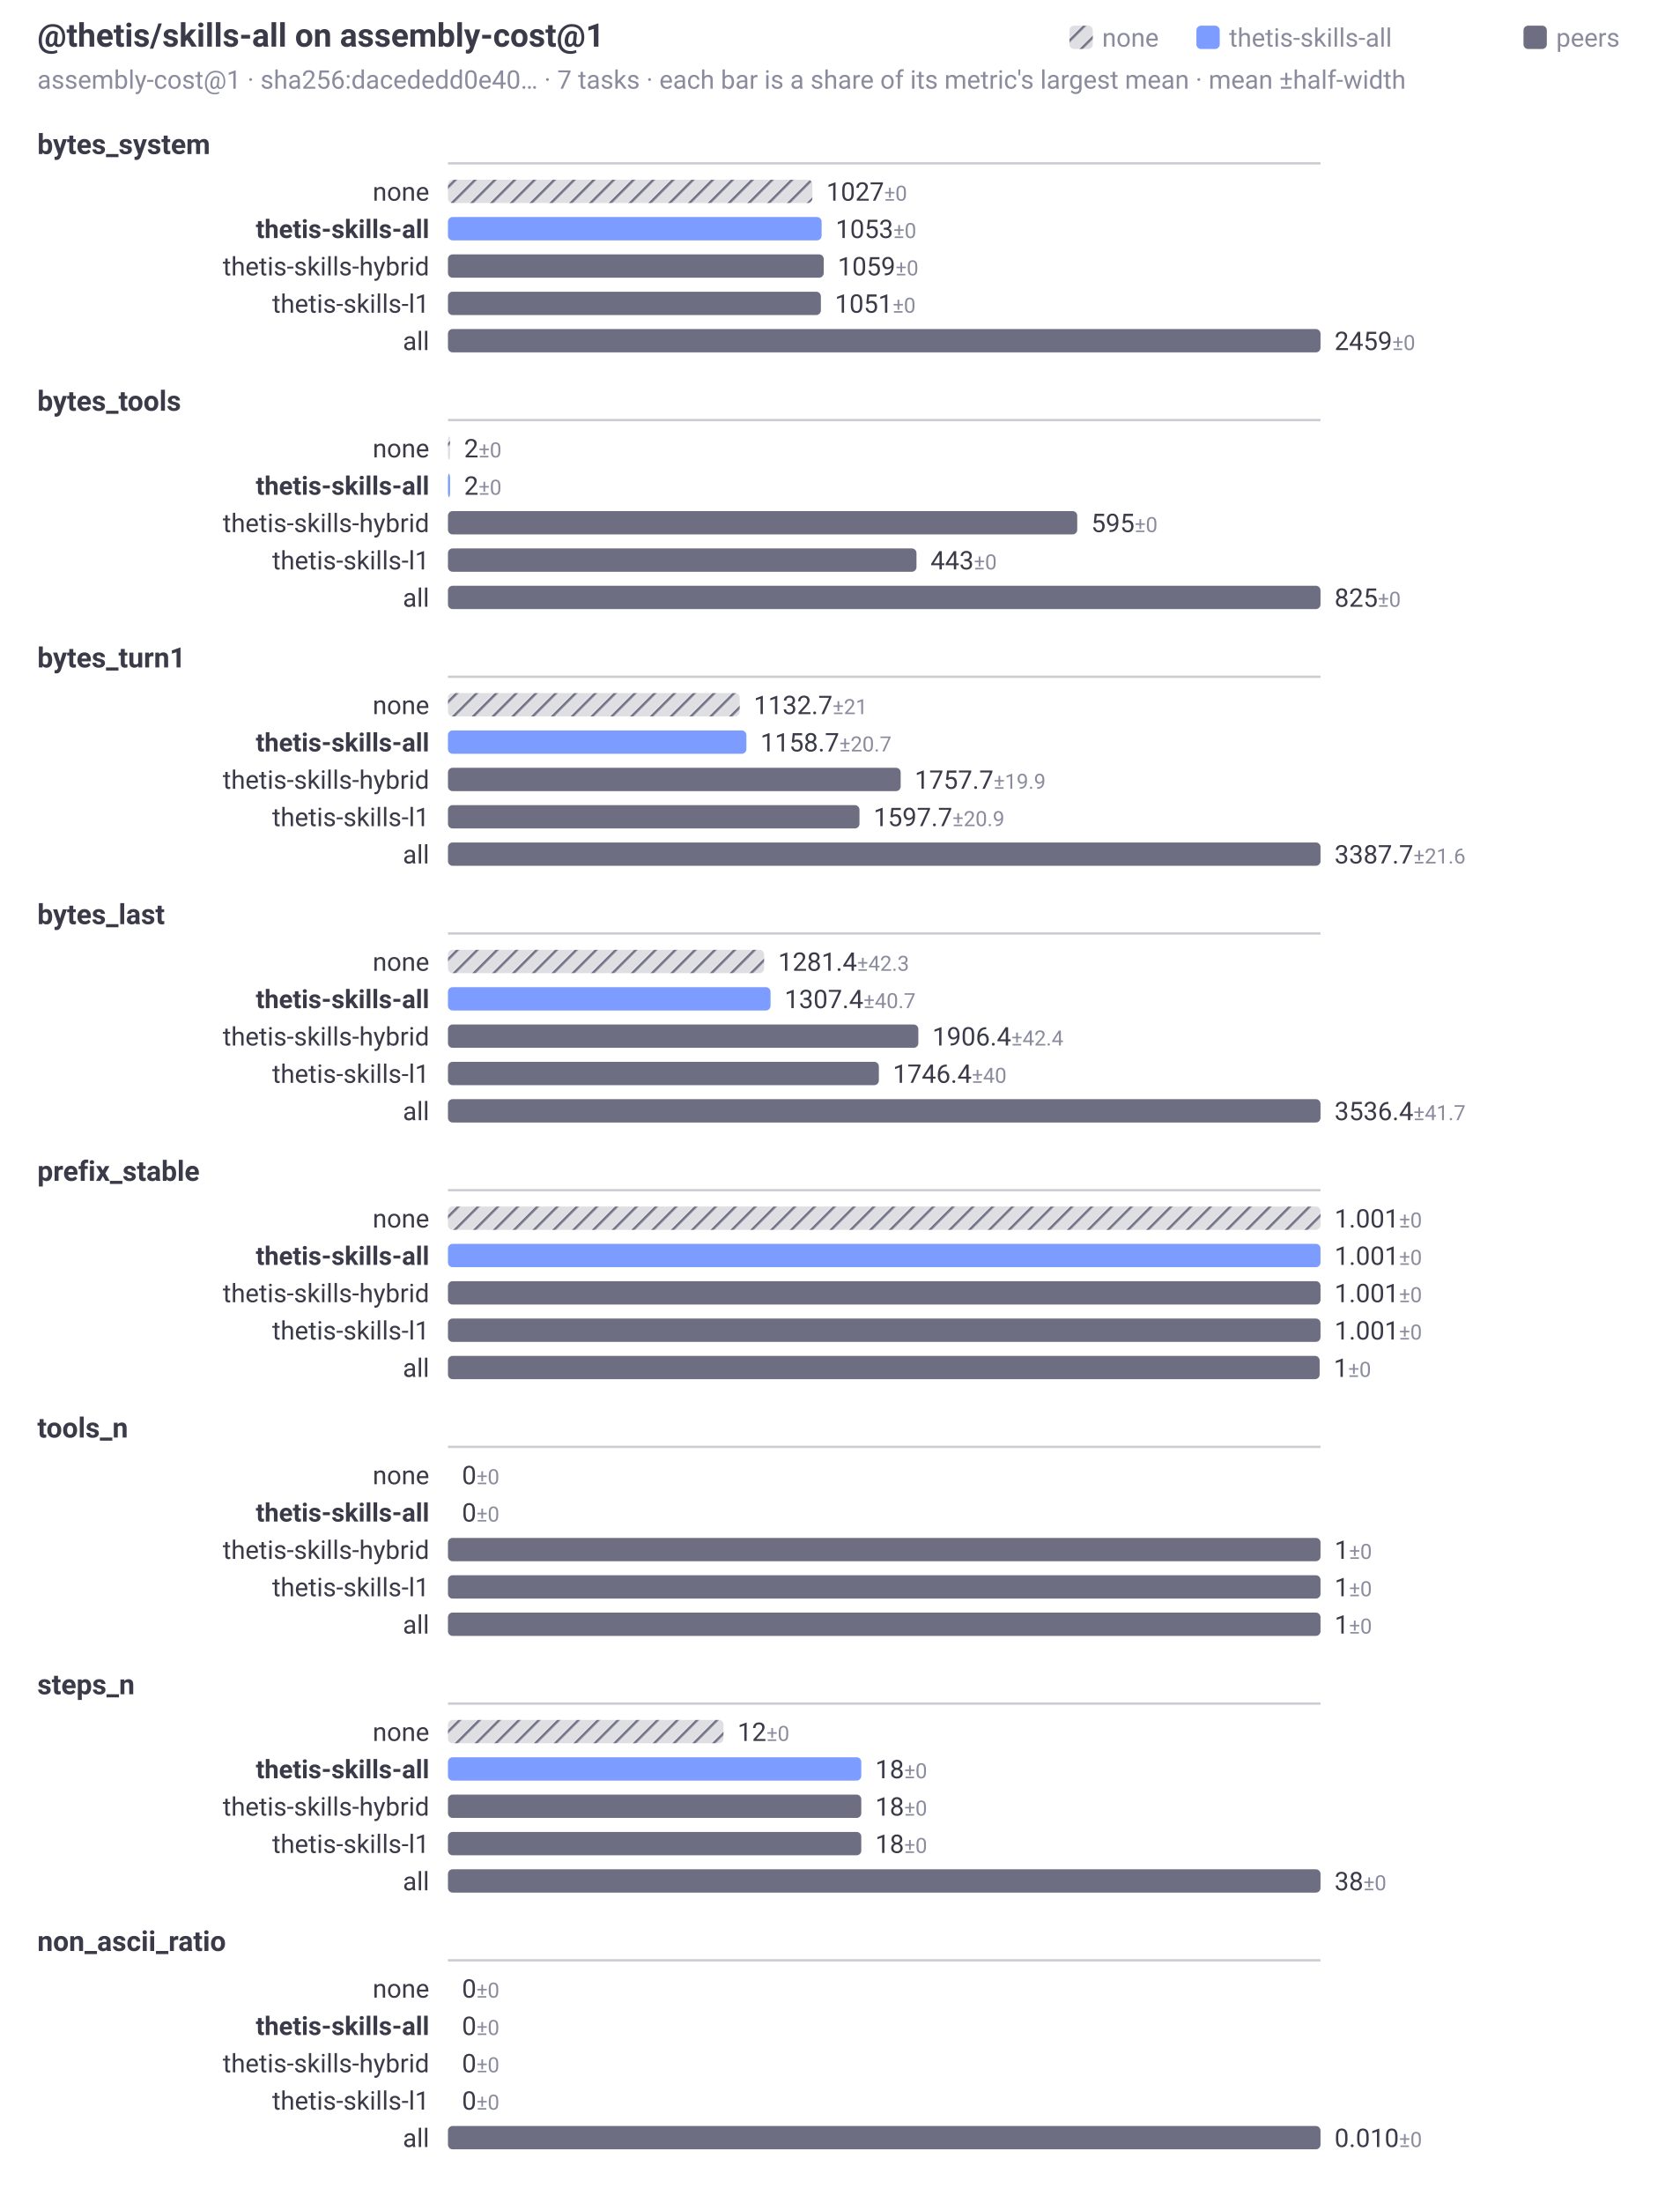
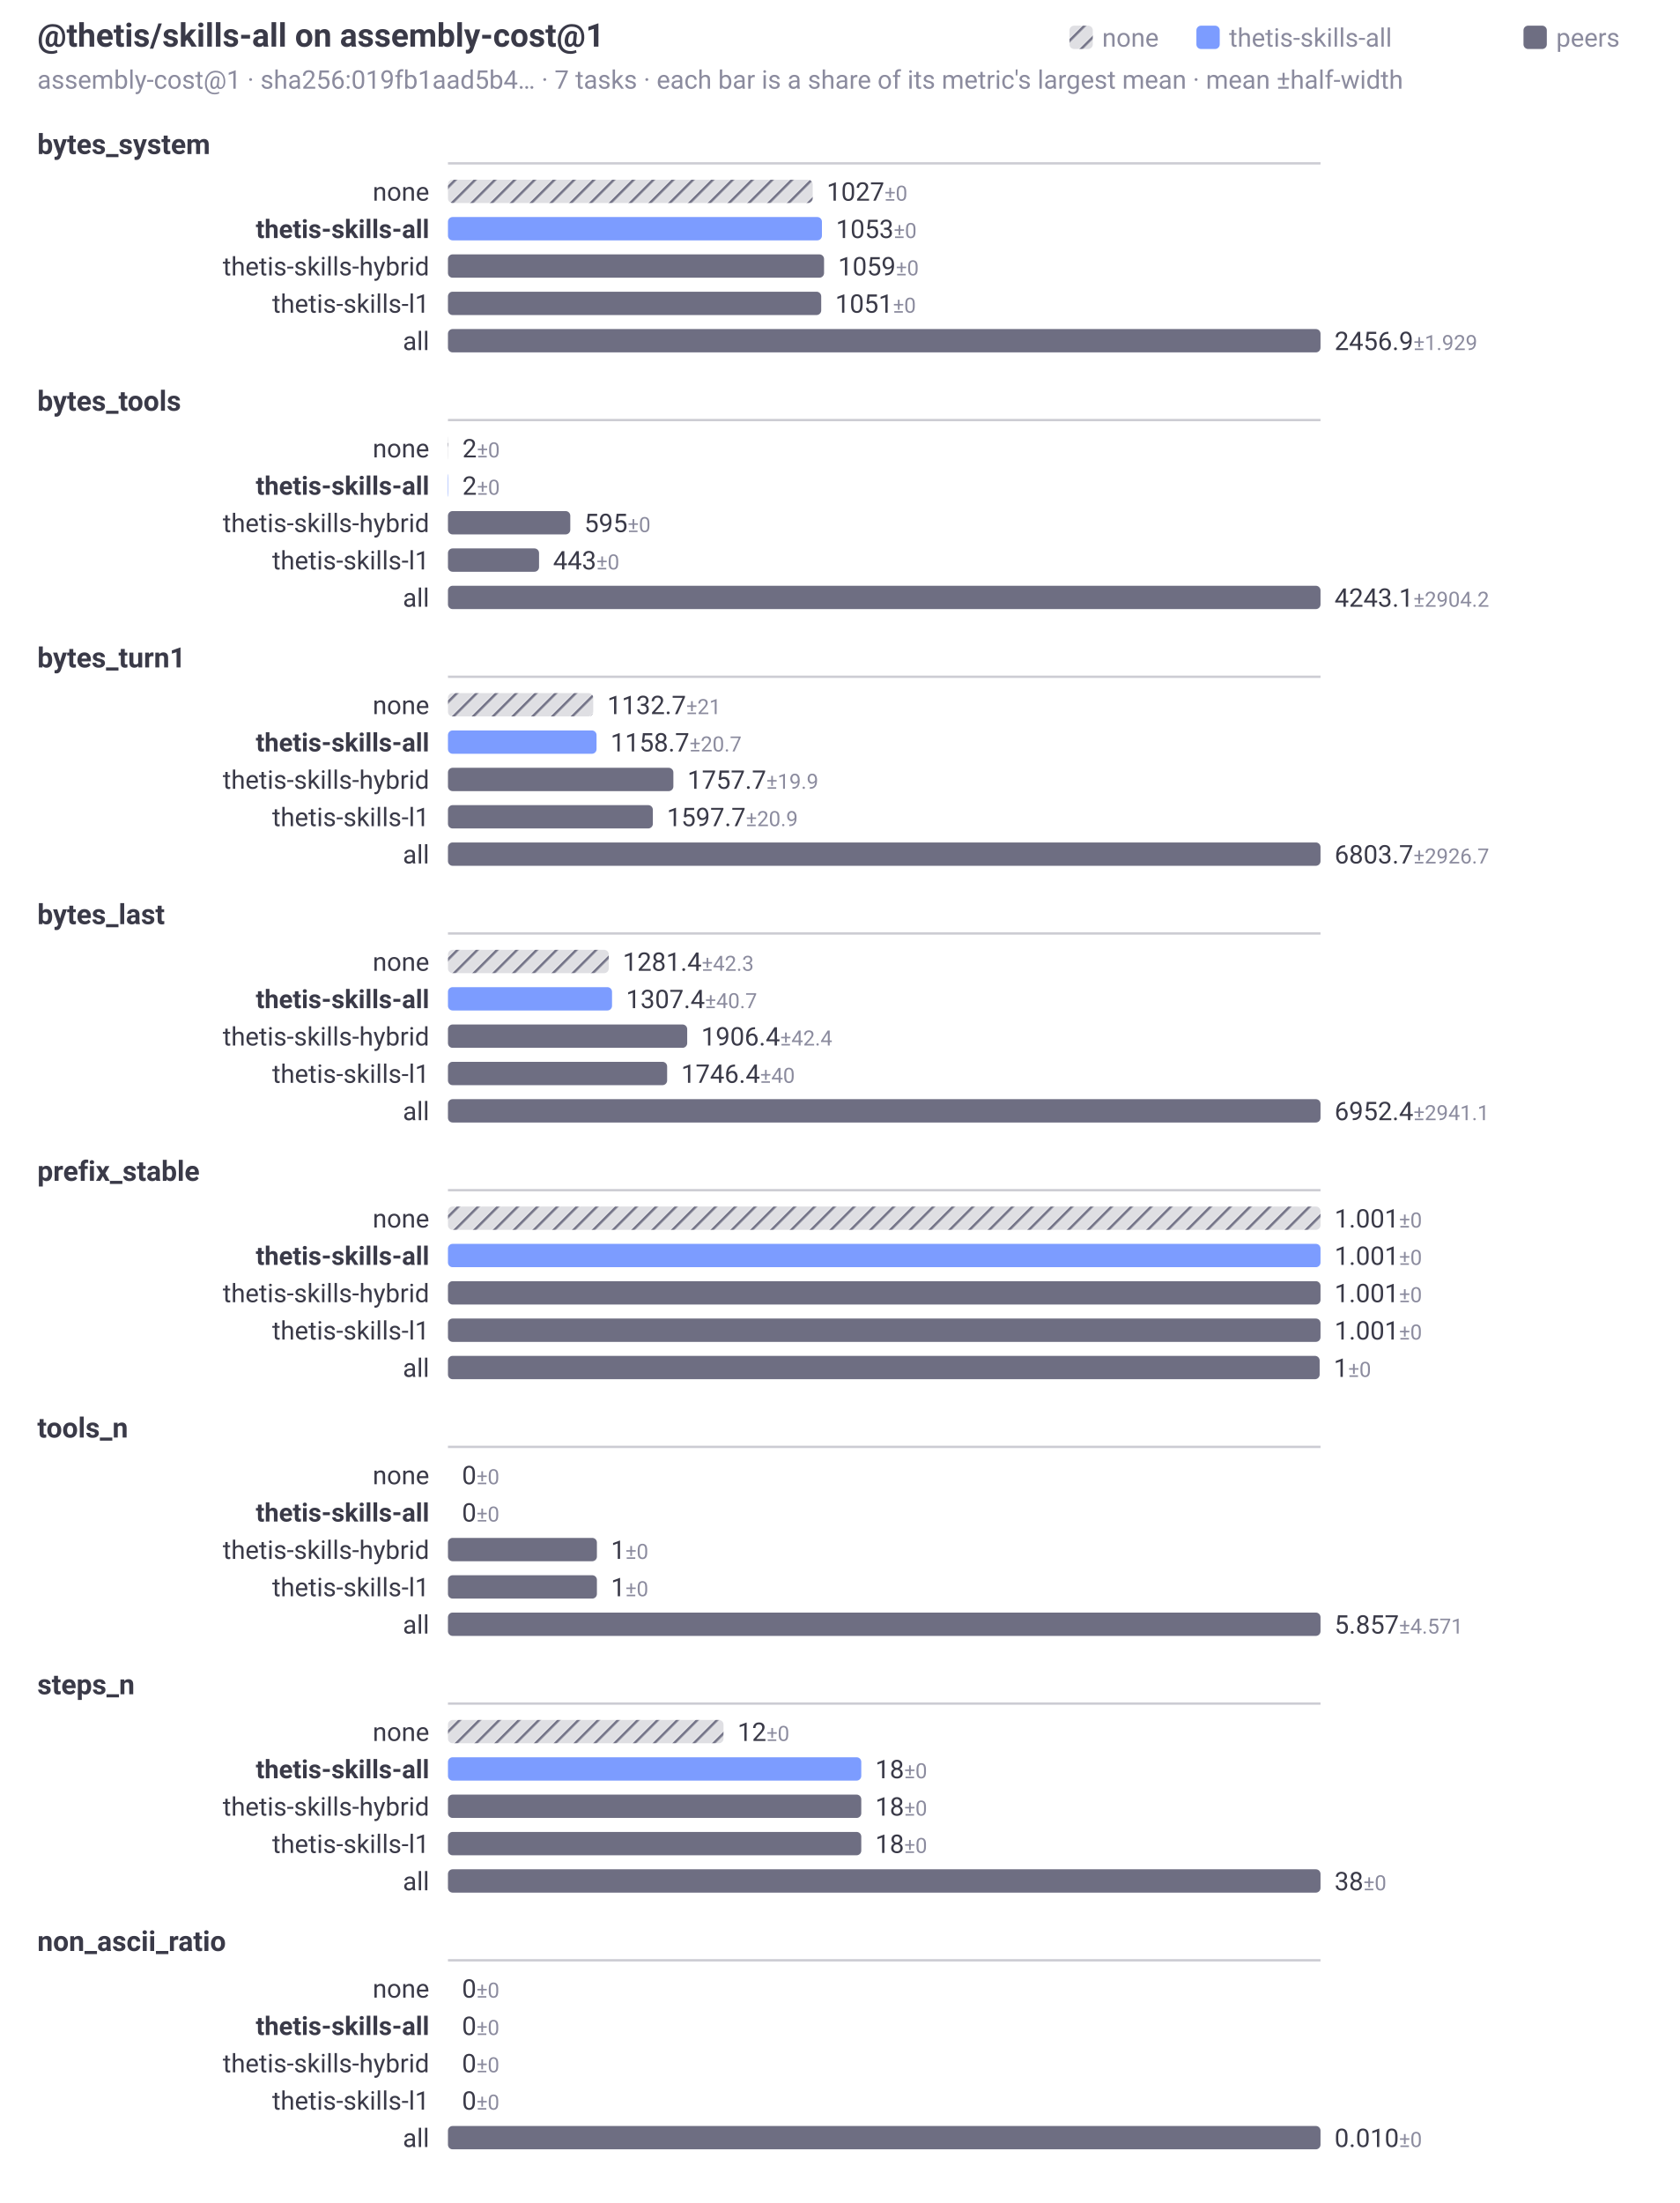
<svg xmlns="http://www.w3.org/2000/svg" width="720" height="944" viewBox="0 0 720 944" role="img" aria-labelledby="t d" font-family="system-ui, -apple-system, Segoe UI, Roboto, sans-serif">
  <style>.t{fill:#3a3a48}.f{fill:#8b8b9e}@media (prefers-color-scheme:dark){.t{fill:#d2d2dc}.f{fill:#9a9aae}}</style>
  <defs>
    <pattern id="hatch" width="6" height="6" patternUnits="userSpaceOnUse" patternTransform="rotate(45)">
      <rect width="6" height="6" fill="#6e6e82" fill-opacity="0.22" />
      <line x1="0" y1="0" x2="0" y2="6" stroke="#6e6e82" stroke-width="2" />
    </pattern>
  </defs>
  <text class="t" x="16" y="20" font-size="14" font-weight="600">@thetis/skills-all on assembly-cost@1</text>
-   <text class="f" x="16" y="38" font-size="11">assembly-cost@1 · sha256:dacededd0e40… · 7 tasks · each bar is a share of its metric's largest mean · mean ±half-width</text>
+   <text class="f" x="16" y="38" font-size="11">assembly-cost@1 · sha256:019fb1aad5b4… · 7 tasks · each bar is a share of its metric's largest mean · mean ±half-width</text>
  <rect x="653" y="11" width="10" height="10" rx="2" fill="#6e6e82" />
  <text class="f" x="667" y="20" font-size="11">peers</text>
  <rect x="512.8" y="11" width="10" height="10" rx="2" fill="#7c9cff" />
  <text class="f" x="526.8" y="20" font-size="11">thetis-skills-all</text>
  <rect x="458.4" y="11" width="10" height="10" rx="2" fill="url(#hatch)" />
  <text class="f" x="472.4" y="20" font-size="11">none</text>
  <text class="t" x="16" y="66" font-size="12" font-weight="600">bytes_system</text>
  <line x1="192" y1="70" x2="566" y2="70" stroke="#6e6e82" stroke-opacity="0.35" stroke-width="1" />
  <text class="t" x="184" y="86" font-size="11" text-anchor="end">none</text>
-   <rect x="192" y="77" width="156.2" height="10" rx="2" fill="url(#hatch)" />
-   <text class="t" x="354.2" y="86" font-size="11">1027<tspan class="f" font-size="9"> ±0</tspan>
+   <rect x="192" y="77" width="156.34" height="10" rx="2" fill="url(#hatch)" />
+   <text class="t" x="354.34" y="86" font-size="11">1027<tspan class="f" font-size="9"> ±0</tspan>
  </text>
  <text class="t" x="184" y="102" font-size="11" text-anchor="end" font-weight="600">thetis-skills-all</text>
-   <rect x="192" y="93" width="160.16" height="10" rx="2" fill="#7c9cff" />
-   <text class="t" x="358.16" y="102" font-size="11">1053<tspan class="f" font-size="9"> ±0</tspan>
+   <rect x="192" y="93" width="160.3" height="10" rx="2" fill="#7c9cff" />
+   <text class="t" x="358.3" y="102" font-size="11">1053<tspan class="f" font-size="9"> ±0</tspan>
  </text>
  <text class="t" x="184" y="118" font-size="11" text-anchor="end">thetis-skills-hybrid</text>
-   <rect x="192" y="109" width="161.07" height="10" rx="2" fill="#6e6e82" />
-   <text class="t" x="359.07" y="118" font-size="11">1059<tspan class="f" font-size="9"> ±0</tspan>
+   <rect x="192" y="109" width="161.21" height="10" rx="2" fill="#6e6e82" />
+   <text class="t" x="359.21" y="118" font-size="11">1059<tspan class="f" font-size="9"> ±0</tspan>
  </text>
  <text class="t" x="184" y="134" font-size="11" text-anchor="end">thetis-skills-l1</text>
-   <rect x="192" y="125" width="159.85" height="10" rx="2" fill="#6e6e82" />
-   <text class="t" x="357.85" y="134" font-size="11">1051<tspan class="f" font-size="9"> ±0</tspan>
+   <rect x="192" y="125" width="159.99" height="10" rx="2" fill="#6e6e82" />
+   <text class="t" x="357.99" y="134" font-size="11">1051<tspan class="f" font-size="9"> ±0</tspan>
  </text>
  <text class="t" x="184" y="150" font-size="11" text-anchor="end">all</text>
  <rect x="192" y="141" width="374" height="10" rx="2" fill="#6e6e82" />
-   <text class="t" x="572" y="150" font-size="11">2459<tspan class="f" font-size="9"> ±0</tspan>
+   <text class="t" x="572" y="150" font-size="11">2456.9<tspan class="f" font-size="9"> ±1.929</tspan>
  </text>
  <text class="t" x="16" y="176" font-size="12" font-weight="600">bytes_tools</text>
  <line x1="192" y1="180" x2="566" y2="180" stroke="#6e6e82" stroke-opacity="0.35" stroke-width="1" />
  <text class="t" x="184" y="196" font-size="11" text-anchor="end">none</text>
-   <rect x="192" y="187" width="0.91" height="10" rx="2" fill="url(#hatch)" />
-   <text class="t" x="198.91" y="196" font-size="11">2<tspan class="f" font-size="9"> ±0</tspan>
+   <rect x="192" y="187" width="0.18" height="10" rx="2" fill="url(#hatch)" />
+   <text class="t" x="198.18" y="196" font-size="11">2<tspan class="f" font-size="9"> ±0</tspan>
  </text>
  <text class="t" x="184" y="212" font-size="11" text-anchor="end" font-weight="600">thetis-skills-all</text>
-   <rect x="192" y="203" width="0.91" height="10" rx="2" fill="#7c9cff" />
-   <text class="t" x="198.91" y="212" font-size="11">2<tspan class="f" font-size="9"> ±0</tspan>
+   <rect x="192" y="203" width="0.18" height="10" rx="2" fill="#7c9cff" />
+   <text class="t" x="198.18" y="212" font-size="11">2<tspan class="f" font-size="9"> ±0</tspan>
  </text>
  <text class="t" x="184" y="228" font-size="11" text-anchor="end">thetis-skills-hybrid</text>
-   <rect x="192" y="219" width="269.73" height="10" rx="2" fill="#6e6e82" />
-   <text class="t" x="467.73" y="228" font-size="11">595<tspan class="f" font-size="9"> ±0</tspan>
+   <rect x="192" y="219" width="52.44" height="10" rx="2" fill="#6e6e82" />
+   <text class="t" x="250.44" y="228" font-size="11">595<tspan class="f" font-size="9"> ±0</tspan>
  </text>
  <text class="t" x="184" y="244" font-size="11" text-anchor="end">thetis-skills-l1</text>
-   <rect x="192" y="235" width="200.83" height="10" rx="2" fill="#6e6e82" />
-   <text class="t" x="398.83" y="244" font-size="11">443<tspan class="f" font-size="9"> ±0</tspan>
+   <rect x="192" y="235" width="39.05" height="10" rx="2" fill="#6e6e82" />
+   <text class="t" x="237.05" y="244" font-size="11">443<tspan class="f" font-size="9"> ±0</tspan>
  </text>
  <text class="t" x="184" y="260" font-size="11" text-anchor="end">all</text>
  <rect x="192" y="251" width="374" height="10" rx="2" fill="#6e6e82" />
-   <text class="t" x="572" y="260" font-size="11">825<tspan class="f" font-size="9"> ±0</tspan>
+   <text class="t" x="572" y="260" font-size="11">4243.1<tspan class="f" font-size="9"> ±2904.2</tspan>
  </text>
  <text class="t" x="16" y="286" font-size="12" font-weight="600">bytes_turn1</text>
  <line x1="192" y1="290" x2="566" y2="290" stroke="#6e6e82" stroke-opacity="0.35" stroke-width="1" />
  <text class="t" x="184" y="306" font-size="11" text-anchor="end">none</text>
-   <rect x="192" y="297" width="125.05" height="10" rx="2" fill="url(#hatch)" />
-   <text class="t" x="323.05" y="306" font-size="11">1132.7<tspan class="f" font-size="9"> ±21</tspan>
+   <rect x="192" y="297" width="62.27" height="10" rx="2" fill="url(#hatch)" />
+   <text class="t" x="260.27" y="306" font-size="11">1132.7<tspan class="f" font-size="9"> ±21</tspan>
  </text>
  <text class="t" x="184" y="322" font-size="11" text-anchor="end" font-weight="600">thetis-skills-all</text>
-   <rect x="192" y="313" width="127.92" height="10" rx="2" fill="#7c9cff" />
-   <text class="t" x="325.92" y="322" font-size="11">1158.7<tspan class="f" font-size="9"> ±20.7</tspan>
+   <rect x="192" y="313" width="63.69" height="10" rx="2" fill="#7c9cff" />
+   <text class="t" x="261.69" y="322" font-size="11">1158.7<tspan class="f" font-size="9"> ±20.7</tspan>
  </text>
  <text class="t" x="184" y="338" font-size="11" text-anchor="end">thetis-skills-hybrid</text>
-   <rect x="192" y="329" width="194.05" height="10" rx="2" fill="#6e6e82" />
-   <text class="t" x="392.05" y="338" font-size="11">1757.7<tspan class="f" font-size="9"> ±19.9</tspan>
+   <rect x="192" y="329" width="96.62" height="10" rx="2" fill="#6e6e82" />
+   <text class="t" x="294.62" y="338" font-size="11">1757.7<tspan class="f" font-size="9"> ±19.9</tspan>
  </text>
  <text class="t" x="184" y="354" font-size="11" text-anchor="end">thetis-skills-l1</text>
-   <rect x="192" y="345" width="176.39" height="10" rx="2" fill="#6e6e82" />
-   <text class="t" x="374.39" y="354" font-size="11">1597.7<tspan class="f" font-size="9"> ±20.9</tspan>
+   <rect x="192" y="345" width="87.83" height="10" rx="2" fill="#6e6e82" />
+   <text class="t" x="285.83" y="354" font-size="11">1597.7<tspan class="f" font-size="9"> ±20.9</tspan>
  </text>
  <text class="t" x="184" y="370" font-size="11" text-anchor="end">all</text>
  <rect x="192" y="361" width="374" height="10" rx="2" fill="#6e6e82" />
-   <text class="t" x="572" y="370" font-size="11">3387.7<tspan class="f" font-size="9"> ±21.6</tspan>
+   <text class="t" x="572" y="370" font-size="11">6803.7<tspan class="f" font-size="9"> ±2926.7</tspan>
  </text>
  <text class="t" x="16" y="396" font-size="12" font-weight="600">bytes_last</text>
  <line x1="192" y1="400" x2="566" y2="400" stroke="#6e6e82" stroke-opacity="0.35" stroke-width="1" />
  <text class="t" x="184" y="416" font-size="11" text-anchor="end">none</text>
-   <rect x="192" y="407" width="135.52" height="10" rx="2" fill="url(#hatch)" />
-   <text class="t" x="333.52" y="416" font-size="11">1281.4<tspan class="f" font-size="9"> ±42.3</tspan>
+   <rect x="192" y="407" width="68.93" height="10" rx="2" fill="url(#hatch)" />
+   <text class="t" x="266.93" y="416" font-size="11">1281.4<tspan class="f" font-size="9"> ±42.3</tspan>
  </text>
  <text class="t" x="184" y="432" font-size="11" text-anchor="end" font-weight="600">thetis-skills-all</text>
-   <rect x="192" y="423" width="138.27" height="10" rx="2" fill="#7c9cff" />
-   <text class="t" x="336.27" y="432" font-size="11">1307.4<tspan class="f" font-size="9"> ±40.7</tspan>
+   <rect x="192" y="423" width="70.33" height="10" rx="2" fill="#7c9cff" />
+   <text class="t" x="268.33" y="432" font-size="11">1307.4<tspan class="f" font-size="9"> ±40.7</tspan>
  </text>
  <text class="t" x="184" y="448" font-size="11" text-anchor="end">thetis-skills-hybrid</text>
-   <rect x="192" y="439" width="201.62" height="10" rx="2" fill="#6e6e82" />
-   <text class="t" x="399.62" y="448" font-size="11">1906.4<tspan class="f" font-size="9"> ±42.4</tspan>
+   <rect x="192" y="439" width="102.55" height="10" rx="2" fill="#6e6e82" />
+   <text class="t" x="300.55" y="448" font-size="11">1906.4<tspan class="f" font-size="9"> ±42.4</tspan>
  </text>
  <text class="t" x="184" y="464" font-size="11" text-anchor="end">thetis-skills-l1</text>
-   <rect x="192" y="455" width="184.7" height="10" rx="2" fill="#6e6e82" />
-   <text class="t" x="382.7" y="464" font-size="11">1746.4<tspan class="f" font-size="9"> ±40</tspan>
+   <rect x="192" y="455" width="93.95" height="10" rx="2" fill="#6e6e82" />
+   <text class="t" x="291.95" y="464" font-size="11">1746.4<tspan class="f" font-size="9"> ±40</tspan>
  </text>
  <text class="t" x="184" y="480" font-size="11" text-anchor="end">all</text>
  <rect x="192" y="471" width="374" height="10" rx="2" fill="#6e6e82" />
-   <text class="t" x="572" y="480" font-size="11">3536.4<tspan class="f" font-size="9"> ±41.7</tspan>
+   <text class="t" x="572" y="480" font-size="11">6952.4<tspan class="f" font-size="9"> ±2941.1</tspan>
  </text>
  <text class="t" x="16" y="506" font-size="12" font-weight="600">prefix_stable</text>
  <line x1="192" y1="510" x2="566" y2="510" stroke="#6e6e82" stroke-opacity="0.35" stroke-width="1" />
  <text class="t" x="184" y="526" font-size="11" text-anchor="end">none</text>
  <rect x="192" y="517" width="374" height="10" rx="2" fill="url(#hatch)" />
  <text class="t" x="572" y="526" font-size="11">1.001<tspan class="f" font-size="9"> ±0</tspan>
  </text>
  <text class="t" x="184" y="542" font-size="11" text-anchor="end" font-weight="600">thetis-skills-all</text>
  <rect x="192" y="533" width="374" height="10" rx="2" fill="#7c9cff" />
  <text class="t" x="572" y="542" font-size="11">1.001<tspan class="f" font-size="9"> ±0</tspan>
  </text>
  <text class="t" x="184" y="558" font-size="11" text-anchor="end">thetis-skills-hybrid</text>
  <rect x="192" y="549" width="374" height="10" rx="2" fill="#6e6e82" />
  <text class="t" x="572" y="558" font-size="11">1.001<tspan class="f" font-size="9"> ±0</tspan>
  </text>
  <text class="t" x="184" y="574" font-size="11" text-anchor="end">thetis-skills-l1</text>
  <rect x="192" y="565" width="374" height="10" rx="2" fill="#6e6e82" />
  <text class="t" x="572" y="574" font-size="11">1.001<tspan class="f" font-size="9"> ±0</tspan>
  </text>
  <text class="t" x="184" y="590" font-size="11" text-anchor="end">all</text>
  <rect x="192" y="581" width="373.63" height="10" rx="2" fill="#6e6e82" />
  <text class="t" x="571.63" y="590" font-size="11">1<tspan class="f" font-size="9"> ±0</tspan>
  </text>
  <text class="t" x="16" y="616" font-size="12" font-weight="600">tools_n</text>
  <line x1="192" y1="620" x2="566" y2="620" stroke="#6e6e82" stroke-opacity="0.35" stroke-width="1" />
  <text class="t" x="184" y="636" font-size="11" text-anchor="end">none</text>
  <rect x="192" y="627" width="0" height="10" rx="2" fill="url(#hatch)" />
  <text class="t" x="198" y="636" font-size="11">0<tspan class="f" font-size="9"> ±0</tspan>
  </text>
  <text class="t" x="184" y="652" font-size="11" text-anchor="end" font-weight="600">thetis-skills-all</text>
  <rect x="192" y="643" width="0" height="10" rx="2" fill="#7c9cff" />
  <text class="t" x="198" y="652" font-size="11">0<tspan class="f" font-size="9"> ±0</tspan>
  </text>
  <text class="t" x="184" y="668" font-size="11" text-anchor="end">thetis-skills-hybrid</text>
-   <rect x="192" y="659" width="374" height="10" rx="2" fill="#6e6e82" />
-   <text class="t" x="572" y="668" font-size="11">1<tspan class="f" font-size="9"> ±0</tspan>
+   <rect x="192" y="659" width="63.85" height="10" rx="2" fill="#6e6e82" />
+   <text class="t" x="261.85" y="668" font-size="11">1<tspan class="f" font-size="9"> ±0</tspan>
  </text>
  <text class="t" x="184" y="684" font-size="11" text-anchor="end">thetis-skills-l1</text>
-   <rect x="192" y="675" width="374" height="10" rx="2" fill="#6e6e82" />
-   <text class="t" x="572" y="684" font-size="11">1<tspan class="f" font-size="9"> ±0</tspan>
+   <rect x="192" y="675" width="63.85" height="10" rx="2" fill="#6e6e82" />
+   <text class="t" x="261.85" y="684" font-size="11">1<tspan class="f" font-size="9"> ±0</tspan>
  </text>
  <text class="t" x="184" y="700" font-size="11" text-anchor="end">all</text>
  <rect x="192" y="691" width="374" height="10" rx="2" fill="#6e6e82" />
-   <text class="t" x="572" y="700" font-size="11">1<tspan class="f" font-size="9"> ±0</tspan>
+   <text class="t" x="572" y="700" font-size="11">5.857<tspan class="f" font-size="9"> ±4.571</tspan>
  </text>
  <text class="t" x="16" y="726" font-size="12" font-weight="600">steps_n</text>
  <line x1="192" y1="730" x2="566" y2="730" stroke="#6e6e82" stroke-opacity="0.35" stroke-width="1" />
  <text class="t" x="184" y="746" font-size="11" text-anchor="end">none</text>
  <rect x="192" y="737" width="118.11" height="10" rx="2" fill="url(#hatch)" />
  <text class="t" x="316.11" y="746" font-size="11">12<tspan class="f" font-size="9"> ±0</tspan>
  </text>
  <text class="t" x="184" y="762" font-size="11" text-anchor="end" font-weight="600">thetis-skills-all</text>
  <rect x="192" y="753" width="177.16" height="10" rx="2" fill="#7c9cff" />
  <text class="t" x="375.16" y="762" font-size="11">18<tspan class="f" font-size="9"> ±0</tspan>
  </text>
  <text class="t" x="184" y="778" font-size="11" text-anchor="end">thetis-skills-hybrid</text>
  <rect x="192" y="769" width="177.16" height="10" rx="2" fill="#6e6e82" />
  <text class="t" x="375.16" y="778" font-size="11">18<tspan class="f" font-size="9"> ±0</tspan>
  </text>
  <text class="t" x="184" y="794" font-size="11" text-anchor="end">thetis-skills-l1</text>
  <rect x="192" y="785" width="177.16" height="10" rx="2" fill="#6e6e82" />
  <text class="t" x="375.16" y="794" font-size="11">18<tspan class="f" font-size="9"> ±0</tspan>
  </text>
  <text class="t" x="184" y="810" font-size="11" text-anchor="end">all</text>
  <rect x="192" y="801" width="374" height="10" rx="2" fill="#6e6e82" />
  <text class="t" x="572" y="810" font-size="11">38<tspan class="f" font-size="9"> ±0</tspan>
  </text>
  <text class="t" x="16" y="836" font-size="12" font-weight="600">non_ascii_ratio</text>
  <line x1="192" y1="840" x2="566" y2="840" stroke="#6e6e82" stroke-opacity="0.35" stroke-width="1" />
  <text class="t" x="184" y="856" font-size="11" text-anchor="end">none</text>
  <rect x="192" y="847" width="0" height="10" rx="2" fill="url(#hatch)" />
  <text class="t" x="198" y="856" font-size="11">0<tspan class="f" font-size="9"> ±0</tspan>
  </text>
  <text class="t" x="184" y="872" font-size="11" text-anchor="end" font-weight="600">thetis-skills-all</text>
  <rect x="192" y="863" width="0" height="10" rx="2" fill="#7c9cff" />
  <text class="t" x="198" y="872" font-size="11">0<tspan class="f" font-size="9"> ±0</tspan>
  </text>
  <text class="t" x="184" y="888" font-size="11" text-anchor="end">thetis-skills-hybrid</text>
  <rect x="192" y="879" width="0" height="10" rx="2" fill="#6e6e82" />
  <text class="t" x="198" y="888" font-size="11">0<tspan class="f" font-size="9"> ±0</tspan>
  </text>
  <text class="t" x="184" y="904" font-size="11" text-anchor="end">thetis-skills-l1</text>
  <rect x="192" y="895" width="0" height="10" rx="2" fill="#6e6e82" />
  <text class="t" x="198" y="904" font-size="11">0<tspan class="f" font-size="9"> ±0</tspan>
  </text>
  <text class="t" x="184" y="920" font-size="11" text-anchor="end">all</text>
  <rect x="192" y="911" width="374" height="10" rx="2" fill="#6e6e82" />
  <text class="t" x="572" y="920" font-size="11">0.010<tspan class="f" font-size="9"> ±0</tspan>
  </text>
</svg>
